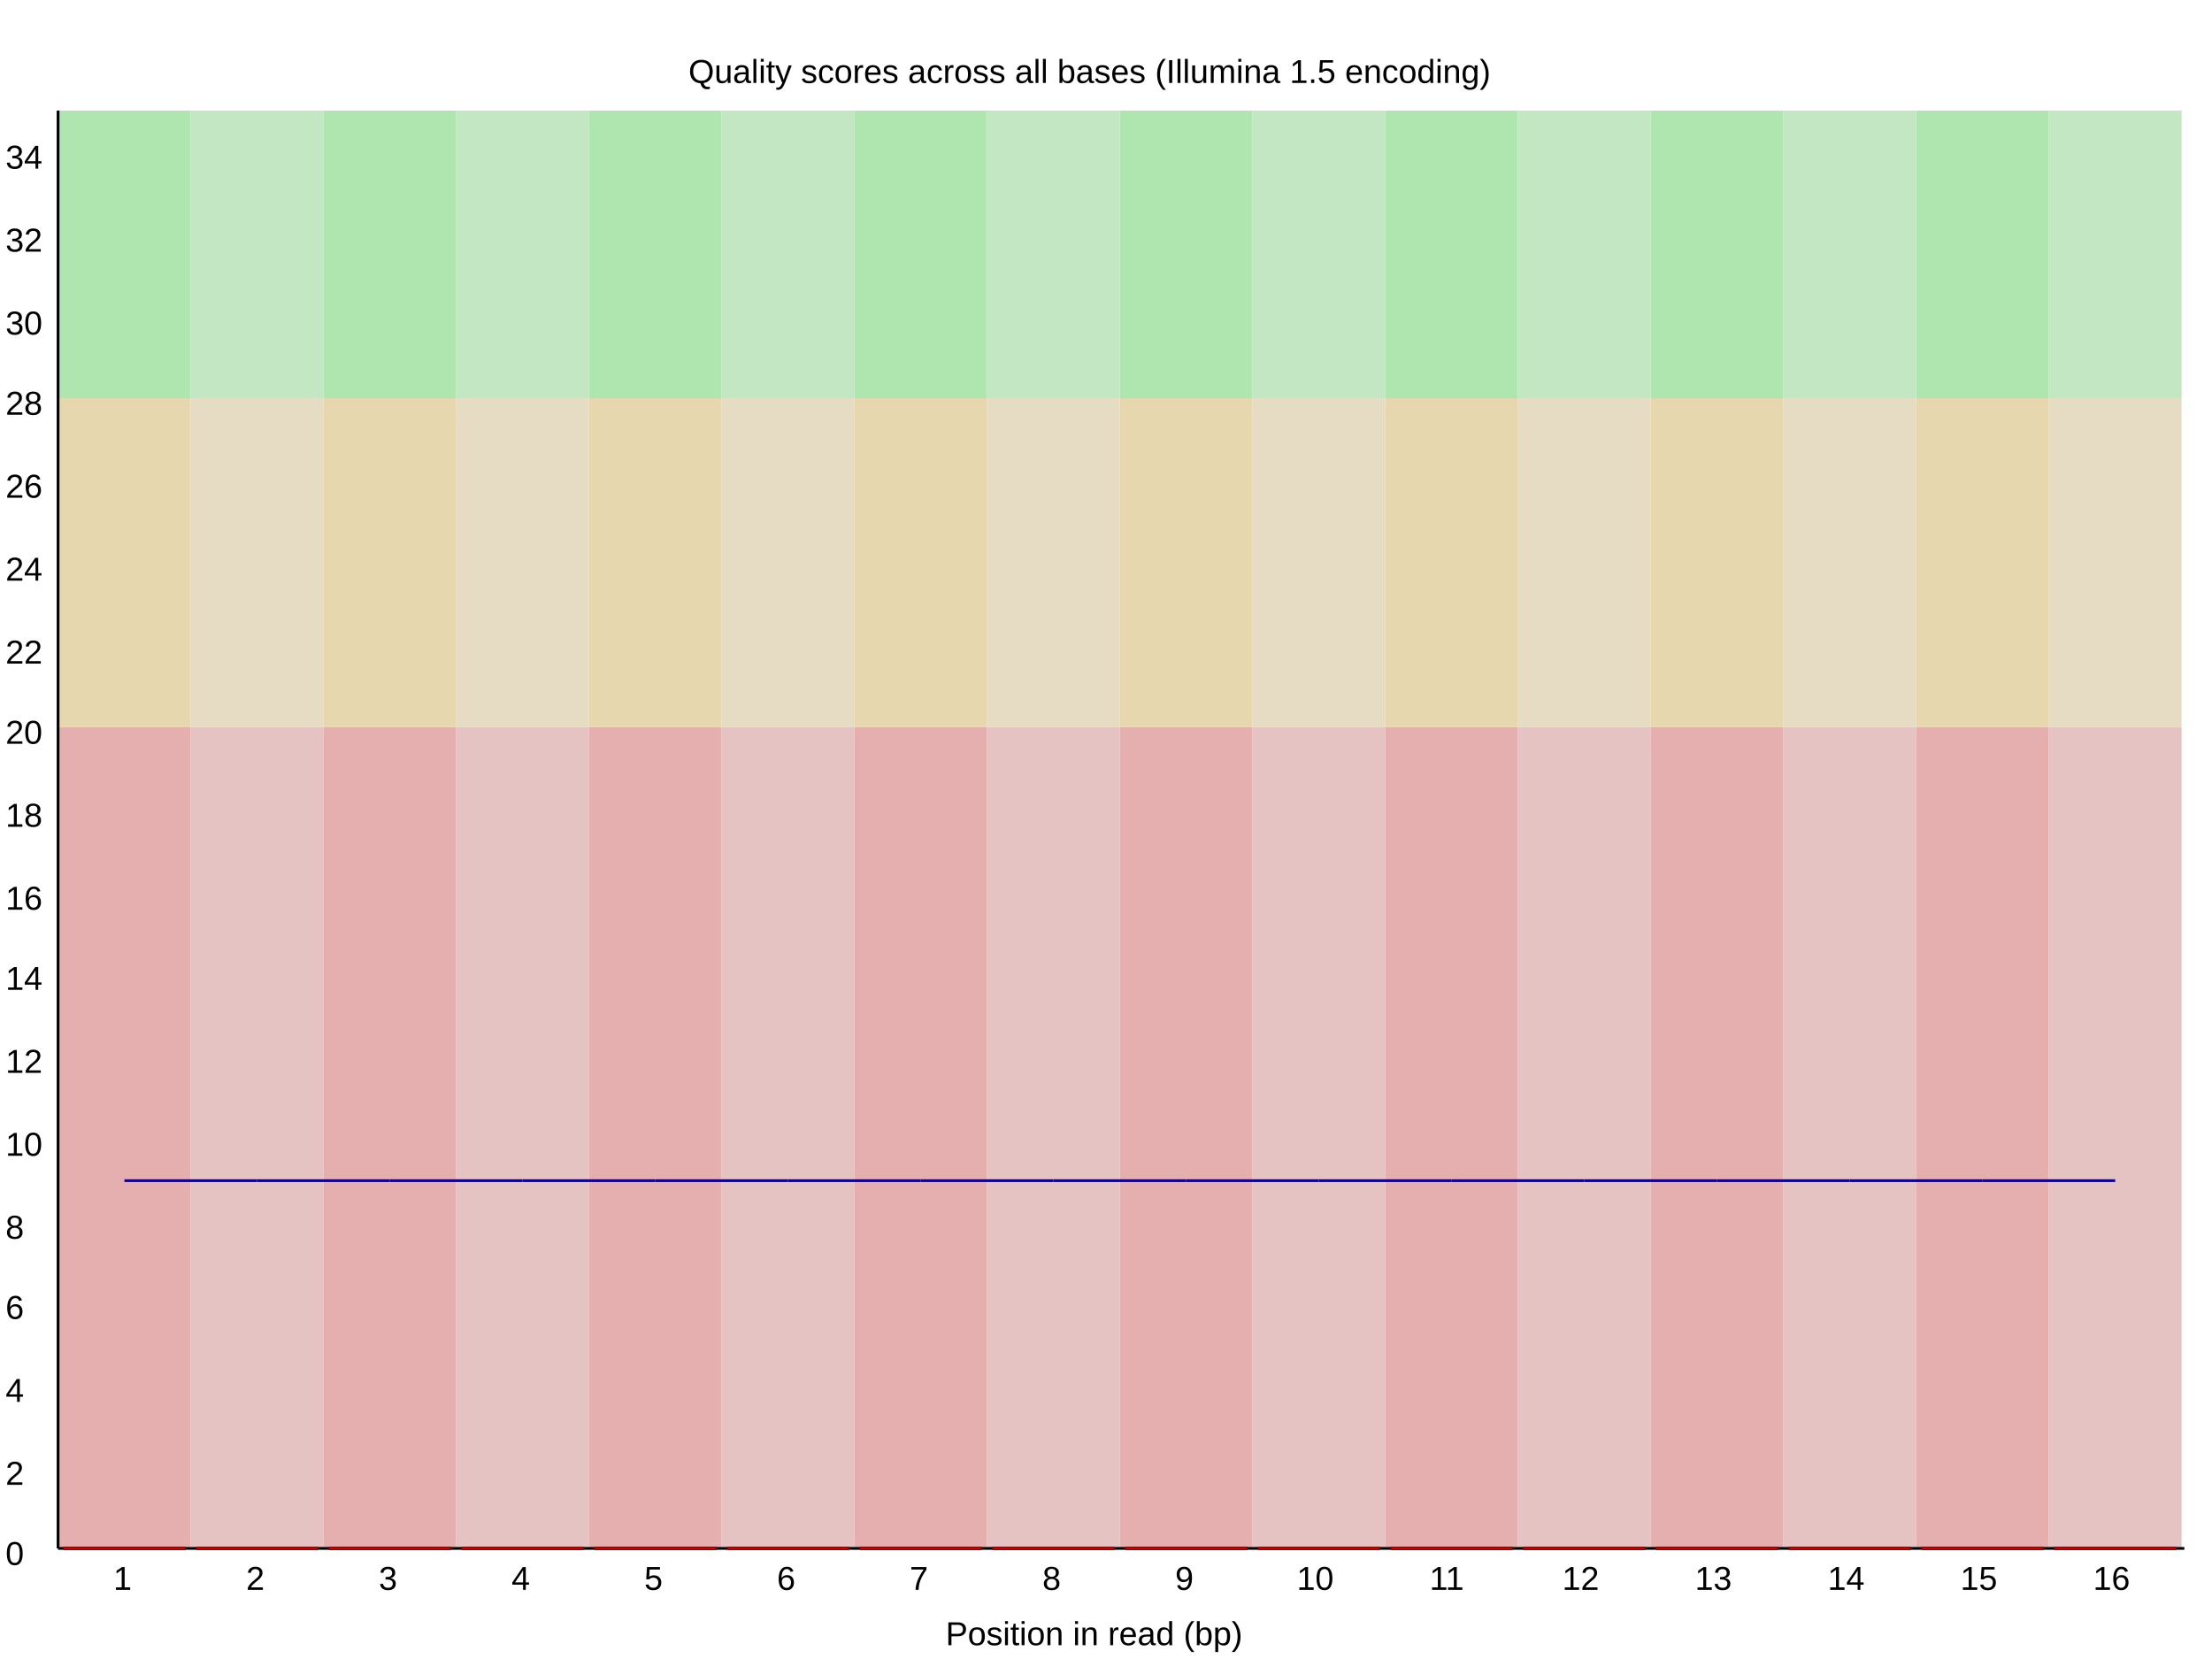
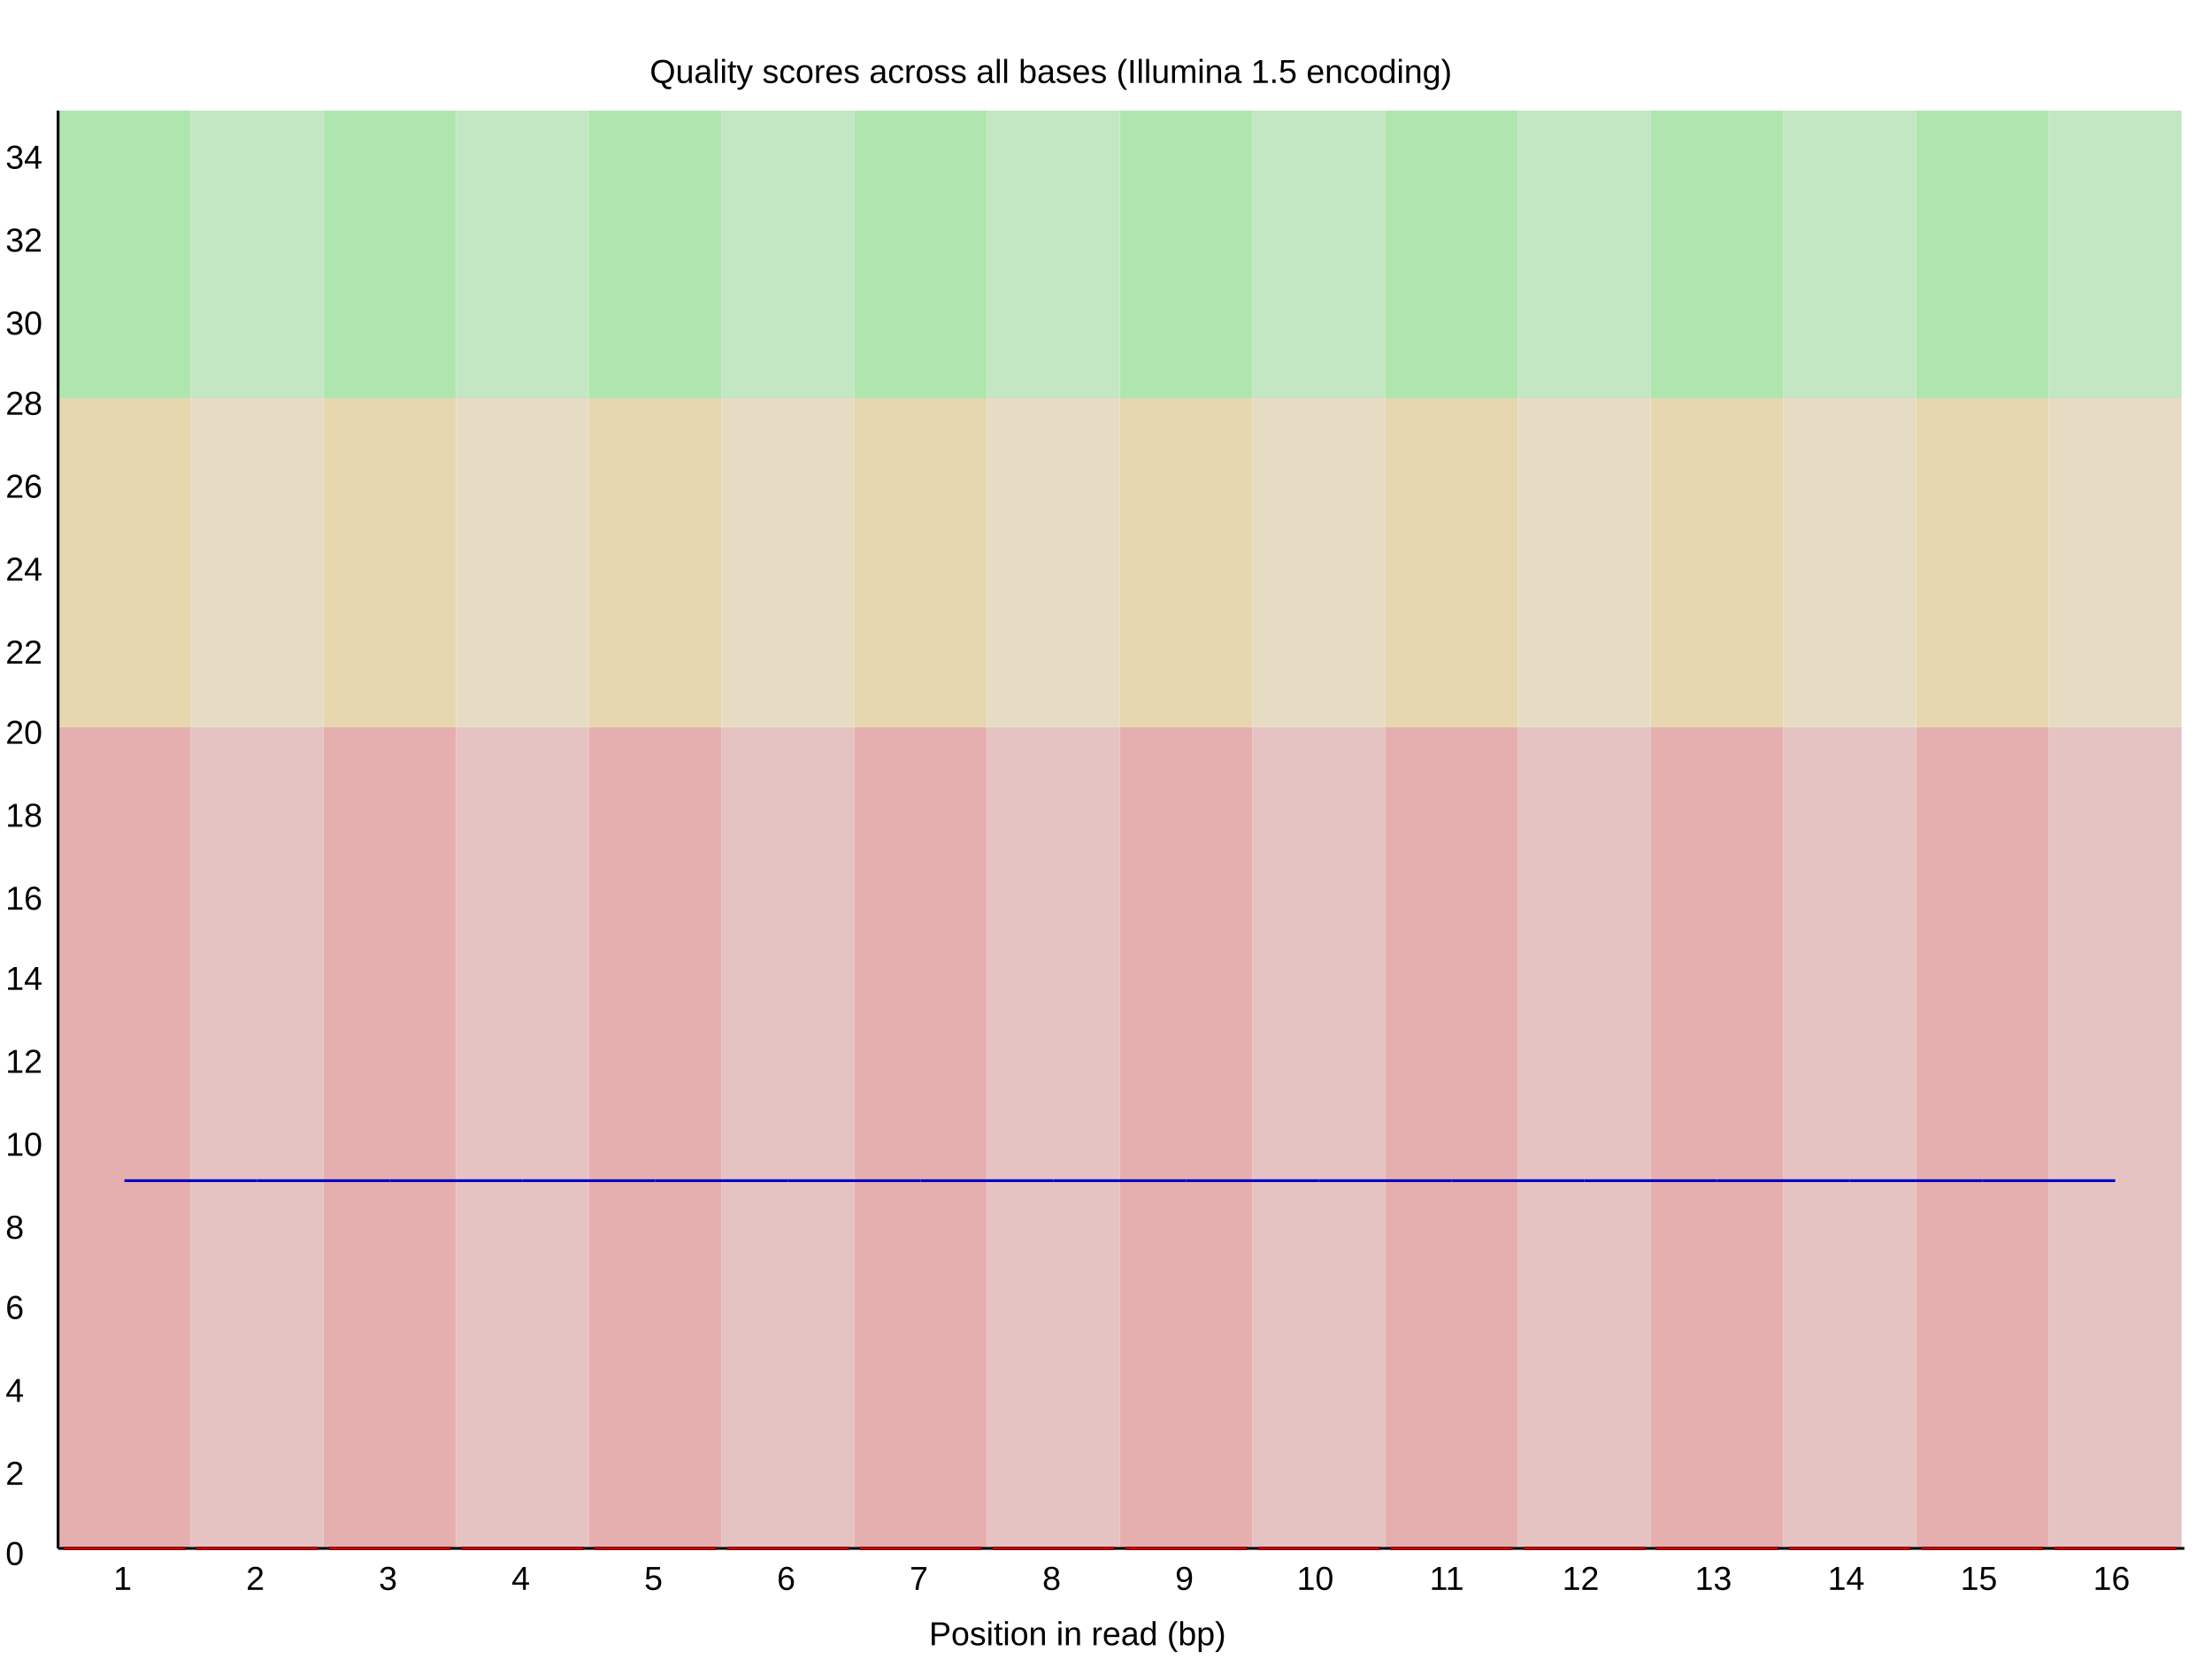
<svg xmlns="http://www.w3.org/2000/svg" width="800" height="600" version="1.1">
  <rect width="800" height="600" x="0" y="0" style="fill:rgb(238,238,238);stroke:none" />
  <rect width="800" height="600" x="0" y="0" style="fill:rgb(255,255,255);stroke:none" />
  <text x="2" y="566" fill="rgb(0,0,0)" font-family="Arial" font-size="12">0</text>
  <text x="2" y="537" fill="rgb(0,0,0)" font-family="Arial" font-size="12">2</text>
  <text x="2" y="507" fill="rgb(0,0,0)" font-family="Arial" font-size="12">4</text>
  <text x="2" y="477" fill="rgb(0,0,0)" font-family="Arial" font-size="12">6</text>
  <text x="2" y="448" fill="rgb(0,0,0)" font-family="Arial" font-size="12">8</text>
  <text x="2" y="418" fill="rgb(0,0,0)" font-family="Arial" font-size="12">10</text>
  <text x="2" y="388" fill="rgb(0,0,0)" font-family="Arial" font-size="12">12</text>
  <text x="2" y="358" fill="rgb(0,0,0)" font-family="Arial" font-size="12">14</text>
  <text x="2" y="329" fill="rgb(0,0,0)" font-family="Arial" font-size="12">16</text>
  <text x="2" y="299" fill="rgb(0,0,0)" font-family="Arial" font-size="12">18</text>
  <text x="2" y="269" fill="rgb(0,0,0)" font-family="Arial" font-size="12">20</text>
  <text x="2" y="240" fill="rgb(0,0,0)" font-family="Arial" font-size="12">22</text>
  <text x="2" y="210" fill="rgb(0,0,0)" font-family="Arial" font-size="12">24</text>
  <text x="2" y="180" fill="rgb(0,0,0)" font-family="Arial" font-size="12">26</text>
  <text x="2" y="150" fill="rgb(0,0,0)" font-family="Arial" font-size="12">28</text>
  <text x="2" y="121" fill="rgb(0,0,0)" font-family="Arial" font-size="12">30</text>
  <text x="2" y="91" fill="rgb(0,0,0)" font-family="Arial" font-size="12">32</text>
  <text x="2" y="61" fill="rgb(0,0,0)" font-family="Arial" font-size="12">34</text>
-   <text x="249" y="30" fill="rgb(0,0,0)" font-family="Arial" font-size="12">Quality scores across all bases (Illumina 1.5 encoding)</text>
+   <text x="235" y="30" fill="rgb(0,0,0)" font-family="Arial" font-size="12">Quality scores across all bases (Illumina 1.5 encoding)</text>
  <rect width="48" height="297" x="21" y="263" style="fill:rgb(230,175,175);stroke:none" />
  <rect width="48" height="119" x="21" y="144" style="fill:rgb(230,215,175);stroke:none" />
  <rect width="48" height="104" x="21" y="40" style="fill:rgb(175,230,175);stroke:none" />
  <text x="41" y="575" fill="rgb(0,0,0)" font-family="Arial" font-size="12">1</text>
  <rect width="48" height="297" x="69" y="263" style="fill:rgb(230,195,195);stroke:none" />
  <rect width="48" height="119" x="69" y="144" style="fill:rgb(230,220,195);stroke:none" />
  <rect width="48" height="104" x="69" y="40" style="fill:rgb(195,230,195);stroke:none" />
  <text x="89" y="575" fill="rgb(0,0,0)" font-family="Arial" font-size="12">2</text>
  <rect width="48" height="297" x="117" y="263" style="fill:rgb(230,175,175);stroke:none" />
  <rect width="48" height="119" x="117" y="144" style="fill:rgb(230,215,175);stroke:none" />
  <rect width="48" height="104" x="117" y="40" style="fill:rgb(175,230,175);stroke:none" />
  <text x="137" y="575" fill="rgb(0,0,0)" font-family="Arial" font-size="12">3</text>
  <rect width="48" height="297" x="165" y="263" style="fill:rgb(230,195,195);stroke:none" />
  <rect width="48" height="119" x="165" y="144" style="fill:rgb(230,220,195);stroke:none" />
  <rect width="48" height="104" x="165" y="40" style="fill:rgb(195,230,195);stroke:none" />
  <text x="185" y="575" fill="rgb(0,0,0)" font-family="Arial" font-size="12">4</text>
  <rect width="48" height="297" x="213" y="263" style="fill:rgb(230,175,175);stroke:none" />
  <rect width="48" height="119" x="213" y="144" style="fill:rgb(230,215,175);stroke:none" />
  <rect width="48" height="104" x="213" y="40" style="fill:rgb(175,230,175);stroke:none" />
  <text x="233" y="575" fill="rgb(0,0,0)" font-family="Arial" font-size="12">5</text>
  <rect width="48" height="297" x="261" y="263" style="fill:rgb(230,195,195);stroke:none" />
  <rect width="48" height="119" x="261" y="144" style="fill:rgb(230,220,195);stroke:none" />
  <rect width="48" height="104" x="261" y="40" style="fill:rgb(195,230,195);stroke:none" />
  <text x="281" y="575" fill="rgb(0,0,0)" font-family="Arial" font-size="12">6</text>
  <rect width="48" height="297" x="309" y="263" style="fill:rgb(230,175,175);stroke:none" />
  <rect width="48" height="119" x="309" y="144" style="fill:rgb(230,215,175);stroke:none" />
  <rect width="48" height="104" x="309" y="40" style="fill:rgb(175,230,175);stroke:none" />
  <text x="329" y="575" fill="rgb(0,0,0)" font-family="Arial" font-size="12">7</text>
  <rect width="48" height="297" x="357" y="263" style="fill:rgb(230,195,195);stroke:none" />
  <rect width="48" height="119" x="357" y="144" style="fill:rgb(230,220,195);stroke:none" />
  <rect width="48" height="104" x="357" y="40" style="fill:rgb(195,230,195);stroke:none" />
  <text x="377" y="575" fill="rgb(0,0,0)" font-family="Arial" font-size="12">8</text>
  <rect width="48" height="297" x="405" y="263" style="fill:rgb(230,175,175);stroke:none" />
  <rect width="48" height="119" x="405" y="144" style="fill:rgb(230,215,175);stroke:none" />
  <rect width="48" height="104" x="405" y="40" style="fill:rgb(175,230,175);stroke:none" />
  <text x="425" y="575" fill="rgb(0,0,0)" font-family="Arial" font-size="12">9</text>
  <rect width="48" height="297" x="453" y="263" style="fill:rgb(230,195,195);stroke:none" />
  <rect width="48" height="119" x="453" y="144" style="fill:rgb(230,220,195);stroke:none" />
  <rect width="48" height="104" x="453" y="40" style="fill:rgb(195,230,195);stroke:none" />
  <text x="469" y="575" fill="rgb(0,0,0)" font-family="Arial" font-size="12">10</text>
  <rect width="48" height="297" x="501" y="263" style="fill:rgb(230,175,175);stroke:none" />
  <rect width="48" height="119" x="501" y="144" style="fill:rgb(230,215,175);stroke:none" />
  <rect width="48" height="104" x="501" y="40" style="fill:rgb(175,230,175);stroke:none" />
  <text x="517" y="575" fill="rgb(0,0,0)" font-family="Arial" font-size="12">11</text>
  <rect width="48" height="297" x="549" y="263" style="fill:rgb(230,195,195);stroke:none" />
  <rect width="48" height="119" x="549" y="144" style="fill:rgb(230,220,195);stroke:none" />
  <rect width="48" height="104" x="549" y="40" style="fill:rgb(195,230,195);stroke:none" />
  <text x="565" y="575" fill="rgb(0,0,0)" font-family="Arial" font-size="12">12</text>
  <rect width="48" height="297" x="597" y="263" style="fill:rgb(230,175,175);stroke:none" />
  <rect width="48" height="119" x="597" y="144" style="fill:rgb(230,215,175);stroke:none" />
  <rect width="48" height="104" x="597" y="40" style="fill:rgb(175,230,175);stroke:none" />
  <text x="613" y="575" fill="rgb(0,0,0)" font-family="Arial" font-size="12">13</text>
  <rect width="48" height="297" x="645" y="263" style="fill:rgb(230,195,195);stroke:none" />
  <rect width="48" height="119" x="645" y="144" style="fill:rgb(230,220,195);stroke:none" />
  <rect width="48" height="104" x="645" y="40" style="fill:rgb(195,230,195);stroke:none" />
  <text x="661" y="575" fill="rgb(0,0,0)" font-family="Arial" font-size="12">14</text>
  <rect width="48" height="297" x="693" y="263" style="fill:rgb(230,175,175);stroke:none" />
  <rect width="48" height="119" x="693" y="144" style="fill:rgb(230,215,175);stroke:none" />
  <rect width="48" height="104" x="693" y="40" style="fill:rgb(175,230,175);stroke:none" />
  <text x="709" y="575" fill="rgb(0,0,0)" font-family="Arial" font-size="12">15</text>
  <rect width="48" height="297" x="741" y="263" style="fill:rgb(230,195,195);stroke:none" />
  <rect width="48" height="119" x="741" y="144" style="fill:rgb(230,220,195);stroke:none" />
  <rect width="48" height="104" x="741" y="40" style="fill:rgb(195,230,195);stroke:none" />
  <text x="757" y="575" fill="rgb(0,0,0)" font-family="Arial" font-size="12">16</text>
  <line x1="21" y1="560" x2="790" y2="560" stroke="rgb(0,0,0)" stroke-width="1" />
  <line x1="21" y1="560" x2="21" y2="40" stroke="rgb(0,0,0)" stroke-width="1" />
-   <text x="342" y="595" fill="rgb(0,0,0)" font-family="Arial" font-size="12">Position in read (bp)</text>
+   <text x="336" y="595" fill="rgb(0,0,0)" font-family="Arial" font-size="12">Position in read (bp)</text>
  <rect width="44" height="0" x="23" y="560" style="fill:rgb(240,240,0);stroke:none" />
  <rect width="44" height="0" x="23" y="560" rx="0" ry="0" style="fill:none;stroke-width:1;stroke:rgb(0,0,0)" />
  <line x1="45" y1="560" x2="45" y2="560" stroke="rgb(0,0,0)" stroke-width="1" />
  <line x1="23" y1="560" x2="67" y2="560" stroke="rgb(0,0,0)" stroke-width="1" />
  <line x1="45" y1="560" x2="45" y2="560" stroke="rgb(0,0,0)" stroke-width="1" />
  <line x1="23" y1="560" x2="67" y2="560" stroke="rgb(0,0,0)" stroke-width="1" />
  <line x1="23" y1="560" x2="67" y2="560" stroke="rgb(200,0,0)" stroke-width="1" />
  <rect width="44" height="0" x="71" y="560" style="fill:rgb(240,240,0);stroke:none" />
  <rect width="44" height="0" x="71" y="560" rx="0" ry="0" style="fill:none;stroke-width:1;stroke:rgb(0,0,0)" />
  <line x1="93" y1="560" x2="93" y2="560" stroke="rgb(0,0,0)" stroke-width="1" />
  <line x1="71" y1="560" x2="115" y2="560" stroke="rgb(0,0,0)" stroke-width="1" />
  <line x1="93" y1="560" x2="93" y2="560" stroke="rgb(0,0,0)" stroke-width="1" />
  <line x1="71" y1="560" x2="115" y2="560" stroke="rgb(0,0,0)" stroke-width="1" />
  <line x1="71" y1="560" x2="115" y2="560" stroke="rgb(200,0,0)" stroke-width="1" />
  <rect width="44" height="0" x="119" y="560" style="fill:rgb(240,240,0);stroke:none" />
  <rect width="44" height="0" x="119" y="560" rx="0" ry="0" style="fill:none;stroke-width:1;stroke:rgb(0,0,0)" />
  <line x1="141" y1="560" x2="141" y2="560" stroke="rgb(0,0,0)" stroke-width="1" />
  <line x1="119" y1="560" x2="163" y2="560" stroke="rgb(0,0,0)" stroke-width="1" />
  <line x1="141" y1="560" x2="141" y2="560" stroke="rgb(0,0,0)" stroke-width="1" />
  <line x1="119" y1="560" x2="163" y2="560" stroke="rgb(0,0,0)" stroke-width="1" />
  <line x1="119" y1="560" x2="163" y2="560" stroke="rgb(200,0,0)" stroke-width="1" />
  <rect width="44" height="0" x="167" y="560" style="fill:rgb(240,240,0);stroke:none" />
  <rect width="44" height="0" x="167" y="560" rx="0" ry="0" style="fill:none;stroke-width:1;stroke:rgb(0,0,0)" />
  <line x1="189" y1="560" x2="189" y2="560" stroke="rgb(0,0,0)" stroke-width="1" />
  <line x1="167" y1="560" x2="211" y2="560" stroke="rgb(0,0,0)" stroke-width="1" />
  <line x1="189" y1="560" x2="189" y2="560" stroke="rgb(0,0,0)" stroke-width="1" />
  <line x1="167" y1="560" x2="211" y2="560" stroke="rgb(0,0,0)" stroke-width="1" />
  <line x1="167" y1="560" x2="211" y2="560" stroke="rgb(200,0,0)" stroke-width="1" />
  <rect width="44" height="0" x="215" y="560" style="fill:rgb(240,240,0);stroke:none" />
  <rect width="44" height="0" x="215" y="560" rx="0" ry="0" style="fill:none;stroke-width:1;stroke:rgb(0,0,0)" />
  <line x1="237" y1="560" x2="237" y2="560" stroke="rgb(0,0,0)" stroke-width="1" />
  <line x1="215" y1="560" x2="259" y2="560" stroke="rgb(0,0,0)" stroke-width="1" />
  <line x1="237" y1="560" x2="237" y2="560" stroke="rgb(0,0,0)" stroke-width="1" />
  <line x1="215" y1="560" x2="259" y2="560" stroke="rgb(0,0,0)" stroke-width="1" />
  <line x1="215" y1="560" x2="259" y2="560" stroke="rgb(200,0,0)" stroke-width="1" />
  <rect width="44" height="0" x="263" y="560" style="fill:rgb(240,240,0);stroke:none" />
  <rect width="44" height="0" x="263" y="560" rx="0" ry="0" style="fill:none;stroke-width:1;stroke:rgb(0,0,0)" />
  <line x1="285" y1="560" x2="285" y2="560" stroke="rgb(0,0,0)" stroke-width="1" />
  <line x1="263" y1="560" x2="307" y2="560" stroke="rgb(0,0,0)" stroke-width="1" />
  <line x1="285" y1="560" x2="285" y2="560" stroke="rgb(0,0,0)" stroke-width="1" />
  <line x1="263" y1="560" x2="307" y2="560" stroke="rgb(0,0,0)" stroke-width="1" />
  <line x1="263" y1="560" x2="307" y2="560" stroke="rgb(200,0,0)" stroke-width="1" />
  <rect width="44" height="0" x="311" y="560" style="fill:rgb(240,240,0);stroke:none" />
  <rect width="44" height="0" x="311" y="560" rx="0" ry="0" style="fill:none;stroke-width:1;stroke:rgb(0,0,0)" />
  <line x1="333" y1="560" x2="333" y2="560" stroke="rgb(0,0,0)" stroke-width="1" />
  <line x1="311" y1="560" x2="355" y2="560" stroke="rgb(0,0,0)" stroke-width="1" />
  <line x1="333" y1="560" x2="333" y2="560" stroke="rgb(0,0,0)" stroke-width="1" />
  <line x1="311" y1="560" x2="355" y2="560" stroke="rgb(0,0,0)" stroke-width="1" />
  <line x1="311" y1="560" x2="355" y2="560" stroke="rgb(200,0,0)" stroke-width="1" />
  <rect width="44" height="0" x="359" y="560" style="fill:rgb(240,240,0);stroke:none" />
  <rect width="44" height="0" x="359" y="560" rx="0" ry="0" style="fill:none;stroke-width:1;stroke:rgb(0,0,0)" />
  <line x1="381" y1="560" x2="381" y2="560" stroke="rgb(0,0,0)" stroke-width="1" />
  <line x1="359" y1="560" x2="403" y2="560" stroke="rgb(0,0,0)" stroke-width="1" />
  <line x1="381" y1="560" x2="381" y2="560" stroke="rgb(0,0,0)" stroke-width="1" />
  <line x1="359" y1="560" x2="403" y2="560" stroke="rgb(0,0,0)" stroke-width="1" />
  <line x1="359" y1="560" x2="403" y2="560" stroke="rgb(200,0,0)" stroke-width="1" />
  <rect width="44" height="0" x="407" y="560" style="fill:rgb(240,240,0);stroke:none" />
  <rect width="44" height="0" x="407" y="560" rx="0" ry="0" style="fill:none;stroke-width:1;stroke:rgb(0,0,0)" />
  <line x1="429" y1="560" x2="429" y2="560" stroke="rgb(0,0,0)" stroke-width="1" />
  <line x1="407" y1="560" x2="451" y2="560" stroke="rgb(0,0,0)" stroke-width="1" />
  <line x1="429" y1="560" x2="429" y2="560" stroke="rgb(0,0,0)" stroke-width="1" />
  <line x1="407" y1="560" x2="451" y2="560" stroke="rgb(0,0,0)" stroke-width="1" />
  <line x1="407" y1="560" x2="451" y2="560" stroke="rgb(200,0,0)" stroke-width="1" />
  <rect width="44" height="0" x="455" y="560" style="fill:rgb(240,240,0);stroke:none" />
  <rect width="44" height="0" x="455" y="560" rx="0" ry="0" style="fill:none;stroke-width:1;stroke:rgb(0,0,0)" />
  <line x1="477" y1="560" x2="477" y2="560" stroke="rgb(0,0,0)" stroke-width="1" />
  <line x1="455" y1="560" x2="499" y2="560" stroke="rgb(0,0,0)" stroke-width="1" />
  <line x1="477" y1="560" x2="477" y2="560" stroke="rgb(0,0,0)" stroke-width="1" />
  <line x1="455" y1="560" x2="499" y2="560" stroke="rgb(0,0,0)" stroke-width="1" />
  <line x1="455" y1="560" x2="499" y2="560" stroke="rgb(200,0,0)" stroke-width="1" />
  <rect width="44" height="0" x="503" y="560" style="fill:rgb(240,240,0);stroke:none" />
  <rect width="44" height="0" x="503" y="560" rx="0" ry="0" style="fill:none;stroke-width:1;stroke:rgb(0,0,0)" />
  <line x1="525" y1="560" x2="525" y2="560" stroke="rgb(0,0,0)" stroke-width="1" />
  <line x1="503" y1="560" x2="547" y2="560" stroke="rgb(0,0,0)" stroke-width="1" />
  <line x1="525" y1="560" x2="525" y2="560" stroke="rgb(0,0,0)" stroke-width="1" />
  <line x1="503" y1="560" x2="547" y2="560" stroke="rgb(0,0,0)" stroke-width="1" />
  <line x1="503" y1="560" x2="547" y2="560" stroke="rgb(200,0,0)" stroke-width="1" />
  <rect width="44" height="0" x="551" y="560" style="fill:rgb(240,240,0);stroke:none" />
  <rect width="44" height="0" x="551" y="560" rx="0" ry="0" style="fill:none;stroke-width:1;stroke:rgb(0,0,0)" />
  <line x1="573" y1="560" x2="573" y2="560" stroke="rgb(0,0,0)" stroke-width="1" />
  <line x1="551" y1="560" x2="595" y2="560" stroke="rgb(0,0,0)" stroke-width="1" />
  <line x1="573" y1="560" x2="573" y2="560" stroke="rgb(0,0,0)" stroke-width="1" />
  <line x1="551" y1="560" x2="595" y2="560" stroke="rgb(0,0,0)" stroke-width="1" />
  <line x1="551" y1="560" x2="595" y2="560" stroke="rgb(200,0,0)" stroke-width="1" />
  <rect width="44" height="0" x="599" y="560" style="fill:rgb(240,240,0);stroke:none" />
  <rect width="44" height="0" x="599" y="560" rx="0" ry="0" style="fill:none;stroke-width:1;stroke:rgb(0,0,0)" />
  <line x1="621" y1="560" x2="621" y2="560" stroke="rgb(0,0,0)" stroke-width="1" />
  <line x1="599" y1="560" x2="643" y2="560" stroke="rgb(0,0,0)" stroke-width="1" />
  <line x1="621" y1="560" x2="621" y2="560" stroke="rgb(0,0,0)" stroke-width="1" />
  <line x1="599" y1="560" x2="643" y2="560" stroke="rgb(0,0,0)" stroke-width="1" />
  <line x1="599" y1="560" x2="643" y2="560" stroke="rgb(200,0,0)" stroke-width="1" />
  <rect width="44" height="0" x="647" y="560" style="fill:rgb(240,240,0);stroke:none" />
  <rect width="44" height="0" x="647" y="560" rx="0" ry="0" style="fill:none;stroke-width:1;stroke:rgb(0,0,0)" />
  <line x1="669" y1="560" x2="669" y2="560" stroke="rgb(0,0,0)" stroke-width="1" />
  <line x1="647" y1="560" x2="691" y2="560" stroke="rgb(0,0,0)" stroke-width="1" />
  <line x1="669" y1="560" x2="669" y2="560" stroke="rgb(0,0,0)" stroke-width="1" />
  <line x1="647" y1="560" x2="691" y2="560" stroke="rgb(0,0,0)" stroke-width="1" />
  <line x1="647" y1="560" x2="691" y2="560" stroke="rgb(200,0,0)" stroke-width="1" />
  <rect width="44" height="0" x="695" y="560" style="fill:rgb(240,240,0);stroke:none" />
  <rect width="44" height="0" x="695" y="560" rx="0" ry="0" style="fill:none;stroke-width:1;stroke:rgb(0,0,0)" />
  <line x1="717" y1="560" x2="717" y2="560" stroke="rgb(0,0,0)" stroke-width="1" />
  <line x1="695" y1="560" x2="739" y2="560" stroke="rgb(0,0,0)" stroke-width="1" />
  <line x1="717" y1="560" x2="717" y2="560" stroke="rgb(0,0,0)" stroke-width="1" />
  <line x1="695" y1="560" x2="739" y2="560" stroke="rgb(0,0,0)" stroke-width="1" />
  <line x1="695" y1="560" x2="739" y2="560" stroke="rgb(200,0,0)" stroke-width="1" />
  <rect width="44" height="0" x="743" y="560" style="fill:rgb(240,240,0);stroke:none" />
  <rect width="44" height="0" x="743" y="560" rx="0" ry="0" style="fill:none;stroke-width:1;stroke:rgb(0,0,0)" />
  <line x1="765" y1="560" x2="765" y2="560" stroke="rgb(0,0,0)" stroke-width="1" />
  <line x1="743" y1="560" x2="787" y2="560" stroke="rgb(0,0,0)" stroke-width="1" />
  <line x1="765" y1="560" x2="765" y2="560" stroke="rgb(0,0,0)" stroke-width="1" />
  <line x1="743" y1="560" x2="787" y2="560" stroke="rgb(0,0,0)" stroke-width="1" />
  <line x1="743" y1="560" x2="787" y2="560" stroke="rgb(200,0,0)" stroke-width="1" />
  <line x1="45" y1="427" x2="93" y2="427" stroke="rgb(0,0,200)" stroke-width="1" />
  <line x1="93" y1="427" x2="141" y2="427" stroke="rgb(0,0,200)" stroke-width="1" />
  <line x1="141" y1="427" x2="189" y2="427" stroke="rgb(0,0,200)" stroke-width="1" />
  <line x1="189" y1="427" x2="237" y2="427" stroke="rgb(0,0,200)" stroke-width="1" />
  <line x1="237" y1="427" x2="285" y2="427" stroke="rgb(0,0,200)" stroke-width="1" />
  <line x1="285" y1="427" x2="333" y2="427" stroke="rgb(0,0,200)" stroke-width="1" />
  <line x1="333" y1="427" x2="381" y2="427" stroke="rgb(0,0,200)" stroke-width="1" />
  <line x1="381" y1="427" x2="429" y2="427" stroke="rgb(0,0,200)" stroke-width="1" />
  <line x1="429" y1="427" x2="477" y2="427" stroke="rgb(0,0,200)" stroke-width="1" />
  <line x1="477" y1="427" x2="525" y2="427" stroke="rgb(0,0,200)" stroke-width="1" />
  <line x1="525" y1="427" x2="573" y2="427" stroke="rgb(0,0,200)" stroke-width="1" />
  <line x1="573" y1="427" x2="621" y2="427" stroke="rgb(0,0,200)" stroke-width="1" />
  <line x1="621" y1="427" x2="669" y2="427" stroke="rgb(0,0,200)" stroke-width="1" />
  <line x1="669" y1="427" x2="717" y2="427" stroke="rgb(0,0,200)" stroke-width="1" />
  <line x1="717" y1="427" x2="765" y2="427" stroke="rgb(0,0,200)" stroke-width="1" />
</svg>
